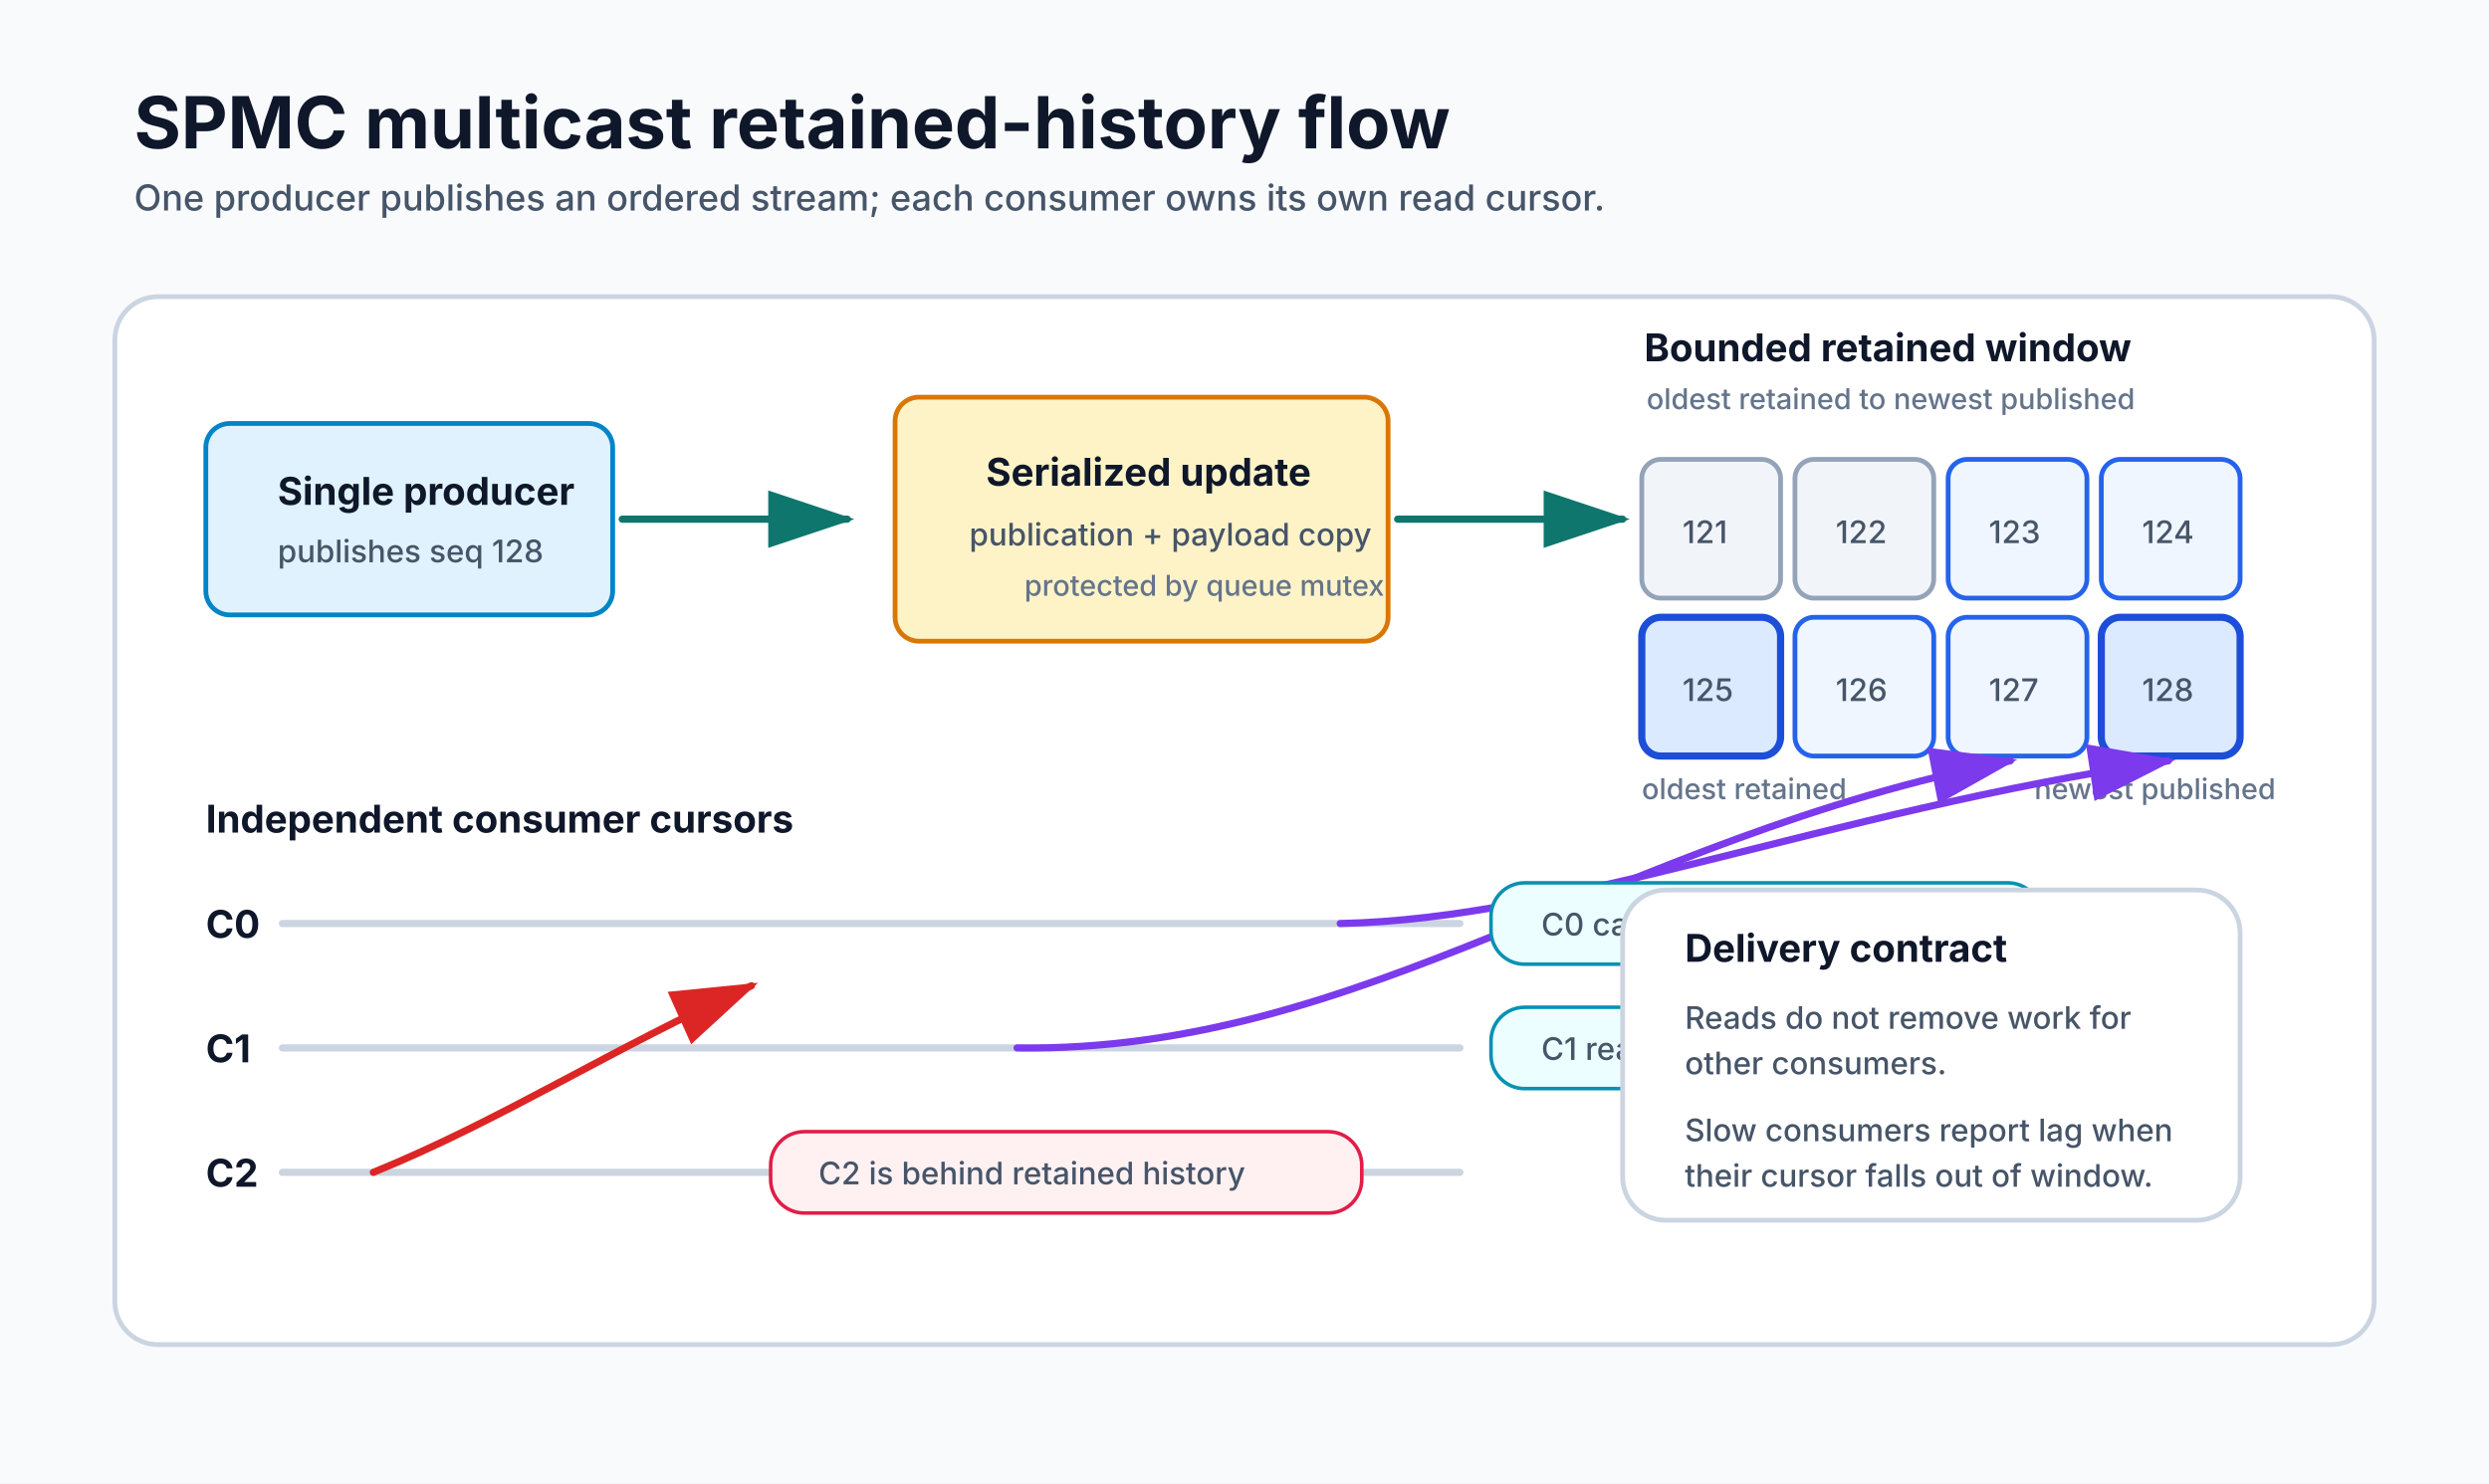
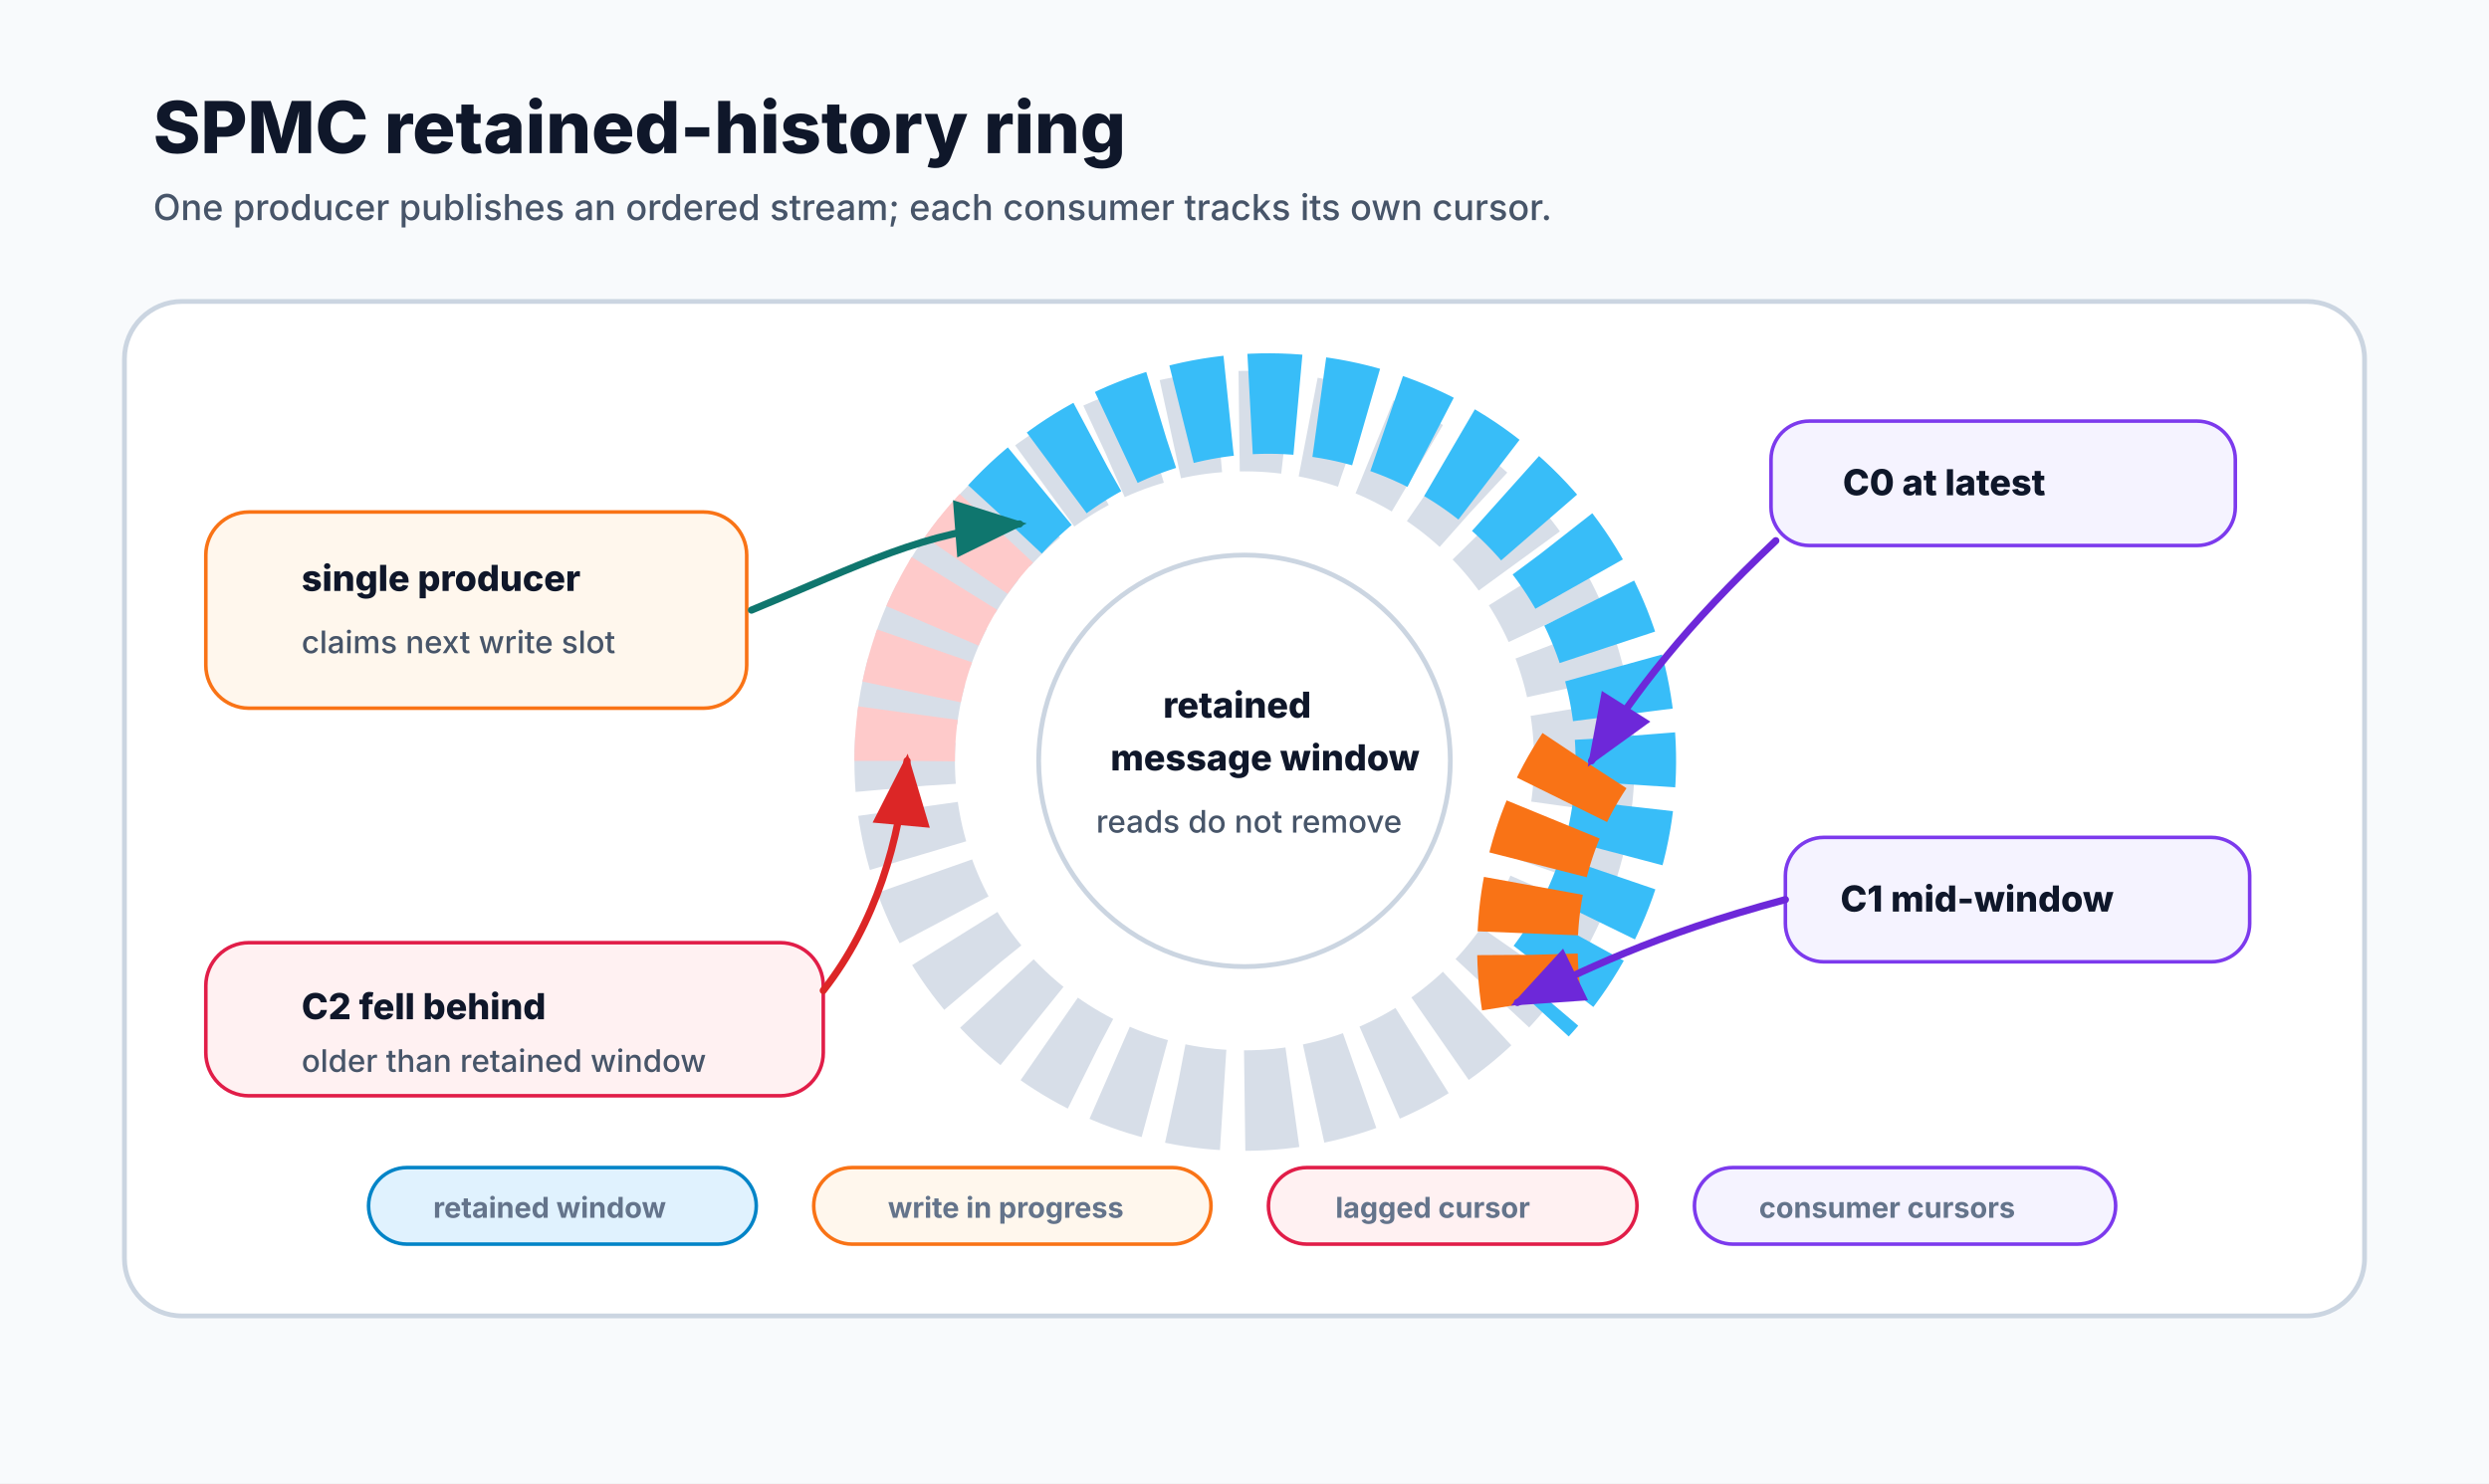
<svg xmlns="http://www.w3.org/2000/svg" width="1040" height="620" viewBox="0 0 1040 620" role="img" aria-labelledby="title desc">
-   <style>
-     .bg { fill: #f8fafc; }
-     .panel { fill: #ffffff; stroke: #cbd5e1; stroke-width: 2; rx: 18; }
-     .title { fill: #0f172a; font: 700 30px system-ui, -apple-system, BlinkMacSystemFont, "Segoe UI", sans-serif; }
-     .subtitle { fill: #475569; font: 500 15px system-ui, -apple-system, BlinkMacSystemFont, "Segoe UI", sans-serif; }
-     .label { fill: #0f172a; font: 700 16px system-ui, -apple-system, BlinkMacSystemFont, "Segoe UI", sans-serif; }
-     .small { fill: #475569; font: 500 13px system-ui, -apple-system, BlinkMacSystemFont, "Segoe UI", sans-serif; }
-     .tiny { fill: #64748b; font: 500 12px system-ui, -apple-system, BlinkMacSystemFont, "Segoe UI", sans-serif; }
-     .box { fill: #e0f2fe; stroke: #0284c7; stroke-width: 2; rx: 10; }
-     .box-warm { fill: #fef3c7; stroke: #d97706; stroke-width: 2; rx: 10; }
-     .slot { fill: #eff6ff; stroke: #2563eb; stroke-width: 2; rx: 8; }
-     .slot-current { fill: #dbeafe; stroke: #1d4ed8; stroke-width: 3; rx: 8; }
-     .slot-old { fill: #f1f5f9; stroke: #94a3b8; stroke-width: 2; rx: 8; }
-     .lane { stroke: #cbd5e1; stroke-width: 3; stroke-linecap: round; }
-     .arrow { stroke: #0f766e; stroke-width: 3; fill: none; marker-end: url(#arrowhead); stroke-linecap: round; stroke-linejoin: round; }
-     .cursor { stroke: #7c3aed; stroke-width: 3; fill: none; marker-end: url(#cursorhead); stroke-linecap: round; }
-     .lag { stroke: #dc2626; stroke-width: 3; fill: none; marker-end: url(#laghead); stroke-linecap: round; }
-     .chip { fill: #ecfeff; stroke: #0891b2; stroke-width: 1.5; rx: 14; }
-     .warn { fill: #fff1f2; stroke: #e11d48; stroke-width: 1.5; rx: 14; }
-   </style>
  <defs>
-     <marker id="arrowhead" markerWidth="12" markerHeight="8" refX="11" refY="4" orient="auto">
-       <path d="M0,0 L12,4 L0,8 Z" fill="#0f766e" />
+     <marker id="arrow-teal" markerWidth="10" markerHeight="8" refX="9" refY="4" orient="auto">
+       <path d="M0,0 L10,4 L0,8 Z" fill="#0f766e" />
    </marker>
-     <marker id="cursorhead" markerWidth="12" markerHeight="8" refX="11" refY="4" orient="auto">
-       <path d="M0,0 L12,4 L0,8 Z" fill="#7c3aed" />
+     <marker id="arrow-violet" markerWidth="10" markerHeight="8" refX="9" refY="4" orient="auto">
+       <path d="M0,0 L10,4 L0,8 Z" fill="#6d28d9" />
    </marker>
-     <marker id="laghead" markerWidth="12" markerHeight="8" refX="11" refY="4" orient="auto">
-       <path d="M0,0 L12,4 L0,8 Z" fill="#dc2626" />
+     <marker id="arrow-red" markerWidth="10" markerHeight="8" refX="9" refY="4" orient="auto">
+       <path d="M0,0 L10,4 L0,8 Z" fill="#dc2626" />
    </marker>
+     <style>
+       text { font-family: Inter, Arial, Helvetica, sans-serif; }
+       .bg { fill: #f8fafc; }
+       .card { fill: #ffffff; stroke: #cbd5e1; stroke-width: 2; }
+       .title { fill: #0f172a; font-size: 30px; font-weight: 800; }
+       .subtitle { fill: #475569; font-size: 15px; font-weight: 500; }
+       .label { fill: #0f172a; font-size: 15px; font-weight: 800; }
+       .body { fill: #475569; font-size: 13px; font-weight: 500; }
+       .small { fill: #64748b; font-size: 12px; font-weight: 700; }
+       .ring-base { fill: none; stroke: #d7dee8; stroke-width: 42; stroke-dasharray: 20 9; }
+       .ring-retained { fill: none; stroke: #38bdf8; stroke-width: 42; stroke-dasharray: 20 9; stroke-linecap: butt; }
+       .ring-write { fill: none; stroke: #f97316; stroke-width: 42; stroke-dasharray: 20 9; stroke-linecap: butt; }
+       .ring-lagged { fill: none; stroke: #fecaca; stroke-width: 42; stroke-dasharray: 20 9; stroke-linecap: butt; }
+       .arrow-teal { stroke: #0f766e; stroke-width: 3; fill: none; marker-end: url(#arrow-teal); stroke-linecap: round; stroke-linejoin: round; }
+       .arrow-violet { stroke: #6d28d9; stroke-width: 3; fill: none; marker-end: url(#arrow-violet); stroke-linecap: round; stroke-linejoin: round; }
+       .arrow-red { stroke: #dc2626; stroke-width: 3; fill: none; marker-end: url(#arrow-red); stroke-linecap: round; stroke-linejoin: round; }
+       .pill-blue { fill: #e0f2fe; stroke: #0284c7; stroke-width: 1.5; }
+       .pill-orange { fill: #fff7ed; stroke: #f97316; stroke-width: 1.5; }
+       .pill-violet { fill: #f5f3ff; stroke: #7c3aed; stroke-width: 1.5; }
+       .pill-red { fill: #fff1f2; stroke: #e11d48; stroke-width: 1.5; }
+       .center { fill: #ffffff; stroke: #cbd5e1; stroke-width: 2; }
+     </style>
  </defs>
  <rect class="bg" width="1040" height="620" />
-   <text class="title" x="56" y="62">SPMC multicast retained-history flow</text>
-   <text class="subtitle" x="56" y="88">One producer publishes an ordered stream; each consumer owns its own read cursor.</text>
-   <rect class="panel" x="48" y="124" width="944" height="438" />
-   <g aria-label="Producer publish path">
-     <rect class="box" x="86" y="177" width="170" height="80" />
-     <text class="label" x="116" y="211">Single producer</text>
-     <text class="small" x="116" y="235">publishes seq 128</text>
-     <path class="arrow" d="M260 217 H354" />
-     <rect class="box-warm" x="374" y="166" width="206" height="102" />
-     <text class="label" x="412" y="203">Serialized update</text>
-     <text class="small" x="405" y="228">publication + payload copy</text>
-     <text class="tiny" x="428" y="249">protected by queue mutex</text>
-     <path class="arrow" d="M584 217 H678" />
+   <text class="title" x="64" y="64">SPMC retained-history ring</text>
+   <text class="subtitle" x="64" y="92">One producer publishes an ordered stream; each consumer tracks its own cursor.</text>
+   <rect class="card" x="52" y="126" width="936" height="424" rx="24" />
+   <g aria-label="Retained-history ring">
+     <circle class="ring-base" cx="520" cy="318" r="142" />
+     <path class="ring-lagged" d="M378 318 A142 142 0 0 1 420 217" />
+     <path class="ring-retained" d="M420 217 A142 142 0 1 1 640 419" />
+     <path class="ring-write" d="M640 419 A142 142 0 0 1 662 318" />
+     <circle class="center" cx="520" cy="318" r="86" />
+     <text class="label" x="486" y="300">retained</text>
+     <text class="label" x="464" y="322">message window</text>
+     <text class="body" x="458" y="348">reads do not remove</text>
  </g>
-   <g aria-label="Bounded retained window">
-     <text class="label" x="687" y="151">Bounded retained window</text>
-     <text class="tiny" x="688" y="171">oldest retained to newest published</text>
-     <rect class="slot-old" x="686" y="192" width="58" height="58" />
-     <rect class="slot-old" x="750" y="192" width="58" height="58" />
-     <rect class="slot" x="814" y="192" width="58" height="58" />
-     <rect class="slot" x="878" y="192" width="58" height="58" />
-     <rect class="slot-current" x="686" y="258" width="58" height="58" />
-     <rect class="slot" x="750" y="258" width="58" height="58" />
-     <rect class="slot" x="814" y="258" width="58" height="58" />
-     <rect class="slot-current" x="878" y="258" width="58" height="58" />
-     <text class="small" x="703" y="227">121</text>
-     <text class="small" x="767" y="227">122</text>
-     <text class="small" x="831" y="227">123</text>
-     <text class="small" x="895" y="227">124</text>
-     <text class="small" x="703" y="293">125</text>
-     <text class="small" x="767" y="293">126</text>
-     <text class="small" x="831" y="293">127</text>
-     <text class="small" x="895" y="293">128</text>
-     <text class="tiny" x="686" y="334">oldest retained</text>
-     <text class="tiny" x="850" y="334">newest published</text>
+   <g aria-label="Producer path">
+     <rect class="pill-orange" x="86" y="214" width="226" height="82" rx="18" />
+     <text class="label" x="126" y="247">single producer</text>
+     <text class="body" x="126" y="273">claims next write slot</text>
+     <path class="arrow-teal" d="M314 255 C360 236 386 222 426 219" />
  </g>
-   <g aria-label="Consumer cursors">
-     <text class="label" x="86" y="348">Independent consumer cursors</text>
-     <line class="lane" x1="118" y1="386" x2="610" y2="386" />
-     <line class="lane" x1="118" y1="438" x2="610" y2="438" />
-     <line class="lane" x1="118" y1="490" x2="610" y2="490" />
-     <text class="label" x="86" y="392">C0</text>
-     <text class="label" x="86" y="444">C1</text>
-     <text class="label" x="86" y="496">C2</text>
-     <path class="cursor" d="M560 386 C655 384 760 340 906 318" />
-     <path class="cursor" d="M425 438 C570 440 675 350 840 318" />
-     <path class="lag" d="M156 490 C210 468 256 438 314 412" />
-     <rect class="chip" x="623" y="369" width="230" height="34" />
-     <text class="small" x="644" y="391">C0 can read latest sequence</text>
-     <rect class="chip" x="623" y="421" width="246" height="34" />
-     <text class="small" x="644" y="443">C1 reads older retained data</text>
-     <rect class="warn" x="322" y="473" width="247" height="34" />
-     <text class="small" x="342" y="495">C2 is behind retained history</text>
+   <g aria-label="Cursor callouts">
+     <rect class="pill-violet" x="740" y="176" width="194" height="52" rx="16" />
+     <text class="label" x="770" y="207">C0 at latest</text>
+     <path class="arrow-violet" d="M742 226 C704 262 684 288 665 318" />
+     <rect class="pill-violet" x="746" y="350" width="194" height="52" rx="16" />
+     <text class="label" x="769" y="381">C1 mid-window</text>
+     <path class="arrow-violet" d="M746 376 C690 391 661 406 634 419" />
+     <rect class="pill-red" x="86" y="394" width="258" height="64" rx="18" />
+     <text class="label" x="126" y="426">C2 fell behind</text>
+     <text class="body" x="126" y="448">older than retained window</text>
+     <path class="arrow-red" d="M344 414 C366 386 376 351 379 318" />
  </g>
-   <g aria-label="Contract notes">
-     <rect class="panel" x="678" y="372" width="258" height="138" />
-     <text class="label" x="704" y="402">Delivery contract</text>
-     <text class="small" x="704" y="430">Reads do not remove work for</text>
-     <text class="small" x="704" y="449">other consumers.</text>
-     <text class="small" x="704" y="477">Slow consumers report lag when</text>
-     <text class="small" x="704" y="496">their cursor falls out of window.</text>
+   <g aria-label="Legend">
+     <rect class="pill-blue" x="154" y="488" width="162" height="32" rx="16" />
+     <text class="small" x="181" y="509">retained window</text>
+     <rect class="pill-orange" x="340" y="488" width="166" height="32" rx="16" />
+     <text class="small" x="371" y="509">write in progress</text>
+     <rect class="pill-red" x="530" y="488" width="154" height="32" rx="16" />
+     <text class="small" x="558" y="509">lagged cursor</text>
+     <rect class="pill-violet" x="708" y="488" width="176" height="32" rx="16" />
+     <text class="small" x="735" y="509">consumer cursors</text>
  </g>
</svg>
